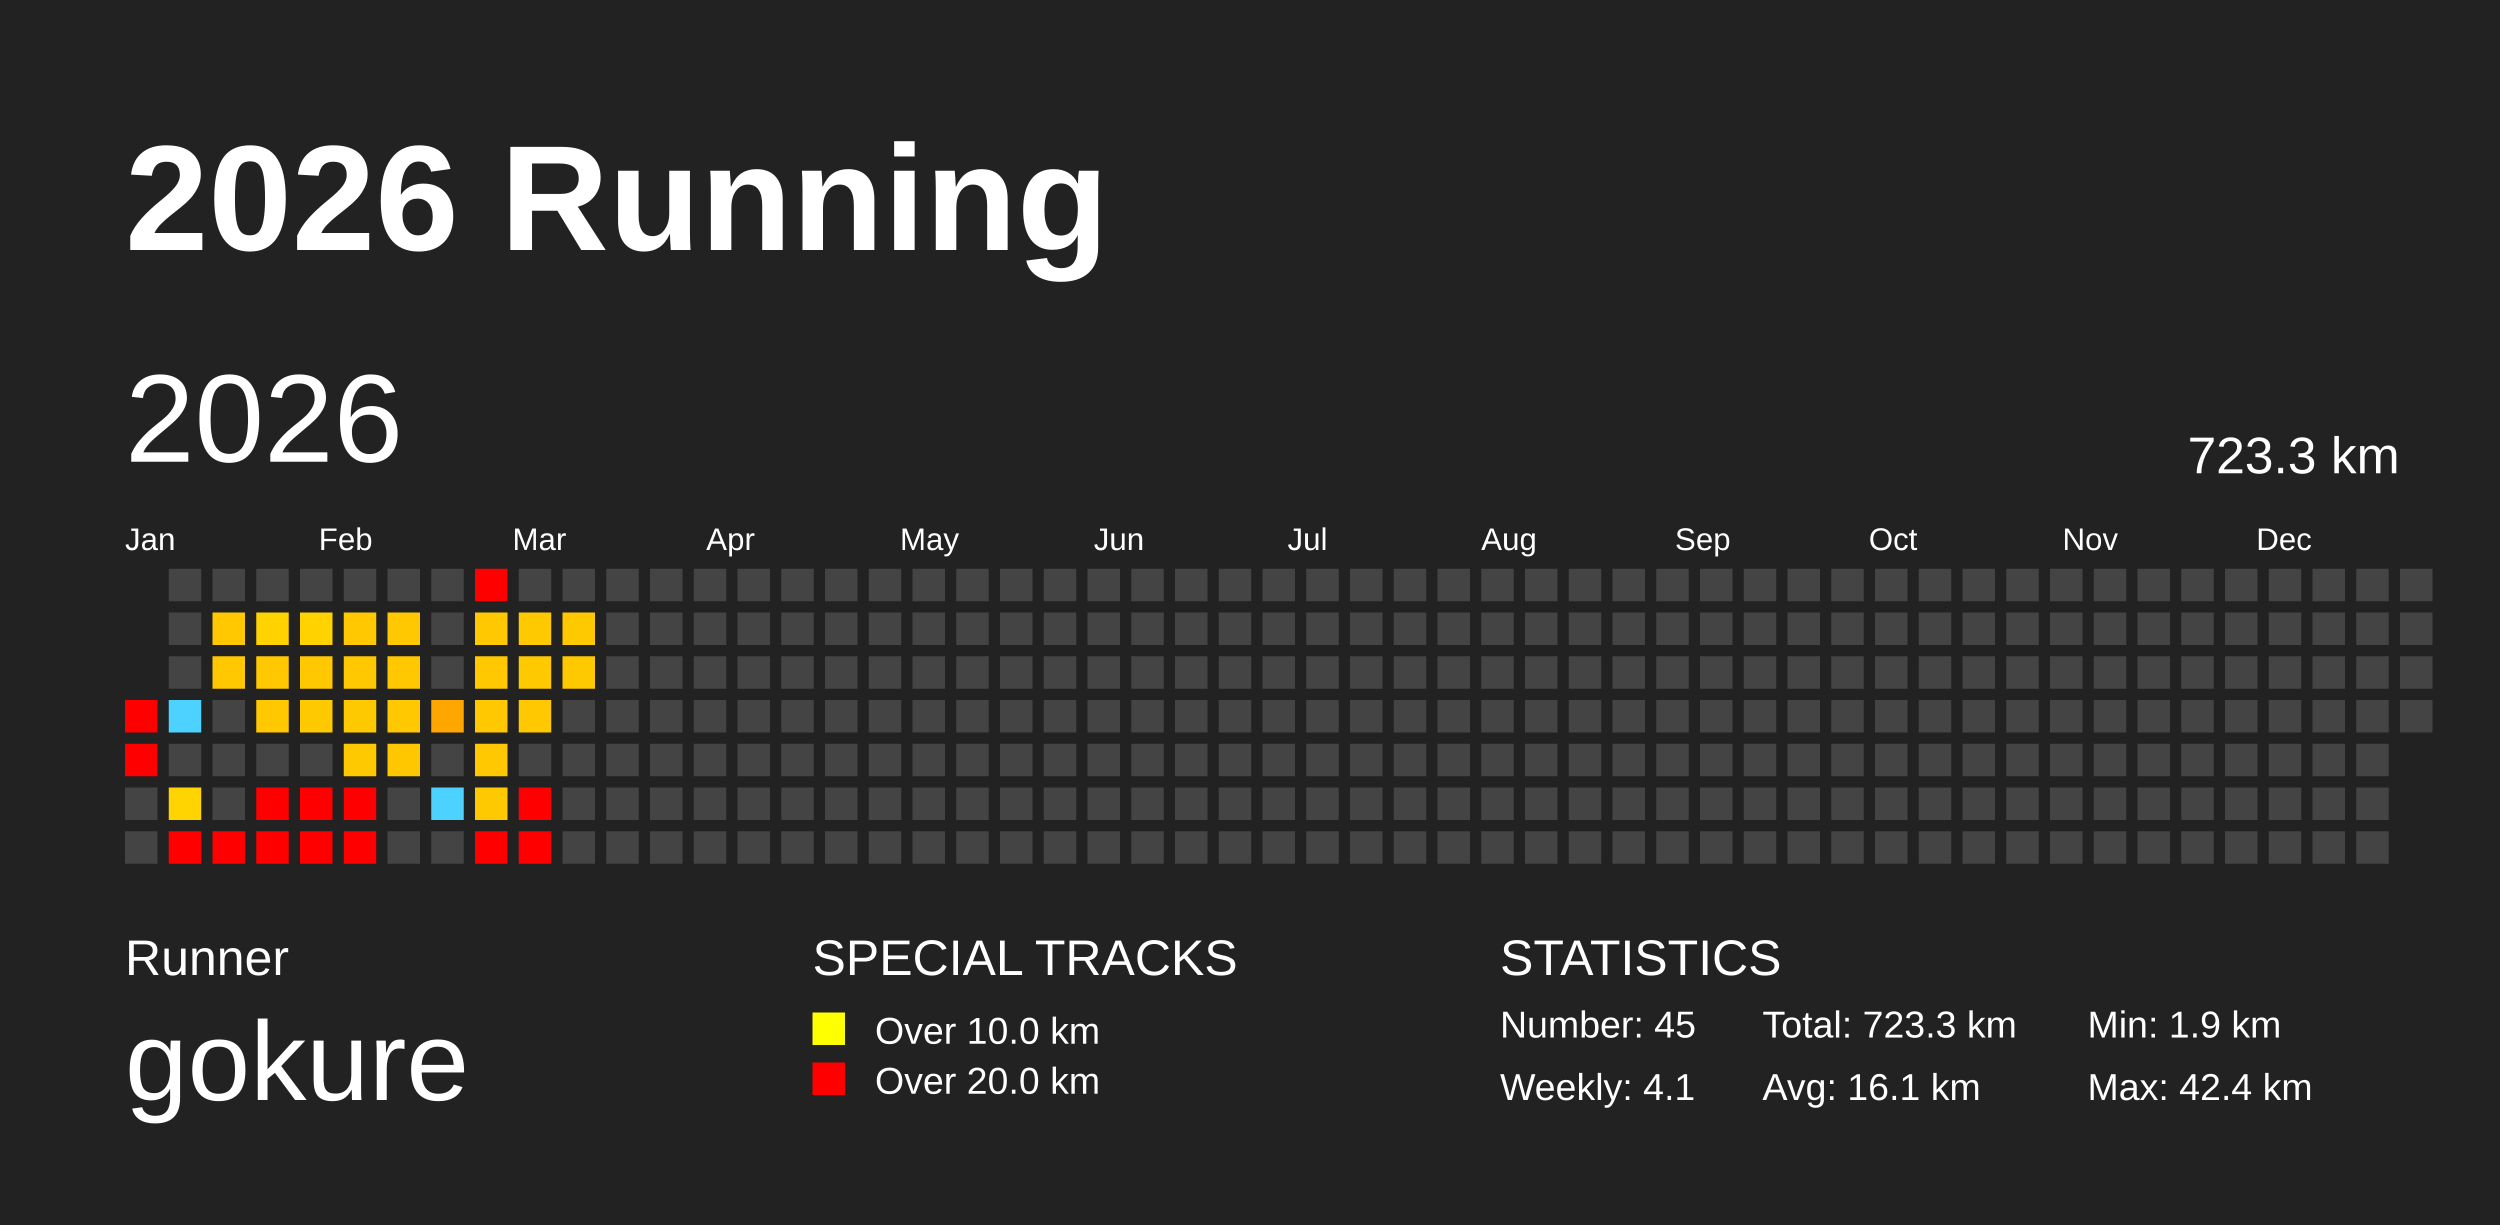
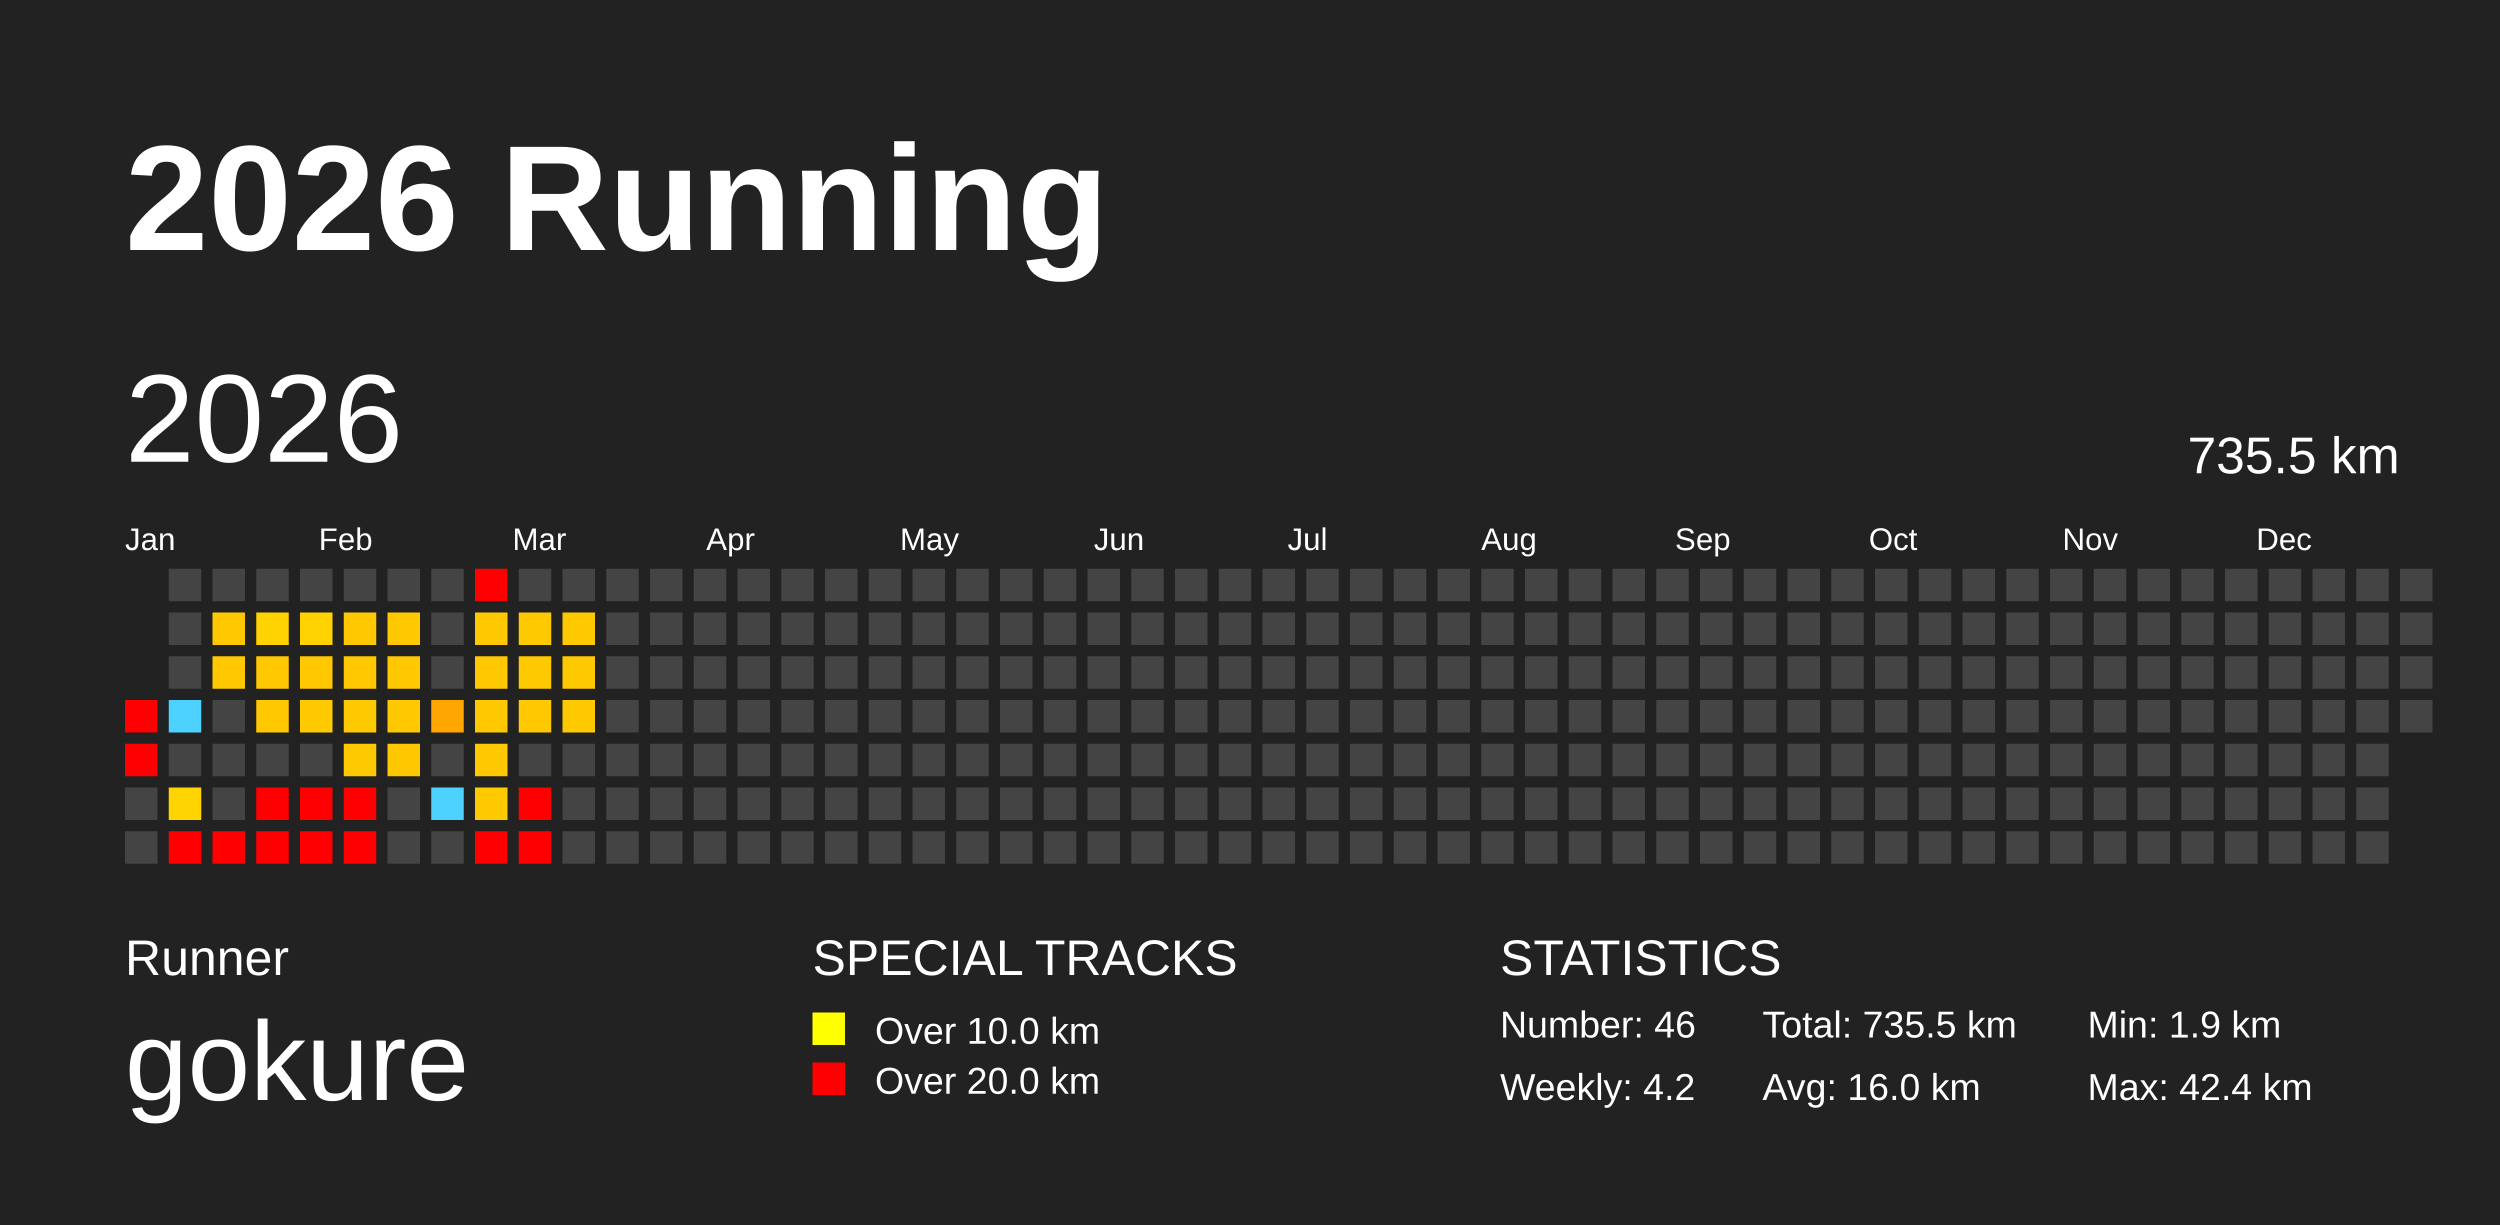
<svg xmlns="http://www.w3.org/2000/svg" baseProfile="full" height="98mm" version="1.1" viewBox="0,0,200,98" width="200mm">
  <defs />
  <rect fill="#222222" height="98" width="200" x="0" y="0" />
  <text fill="#FFFFFF" style="font-size:12px; font-family:Arial; font-weight:bold;" x="10" y="20">2026 Running</text>
  <text fill="#FFFFFF" style="font-size:4px; font-family:Arial" x="10" y="78">Runner</text>
  <text fill="#FFFFFF" style="font-size:9px; font-family:Arial" x="10" y="88">gokure</text>
  <text fill="#FFFFFF" style="font-size:4px; font-family:Arial" x="65" y="78">SPECIAL TRACKS</text>
  <rect fill="yellow" height="2.6" width="2.6" x="65" y="81" />
  <text fill="#FFFFFF" style="font-size:3px; font-family:Arial" x="70" y="83.5">Over 10.0 km</text>
  <rect fill="red" height="2.6" width="2.6" x="65" y="85" />
  <text fill="#FFFFFF" style="font-size:3px; font-family:Arial" x="70" y="87.5">Over 20.0 km</text>
  <text fill="#FFFFFF" style="font-size:4px; font-family:Arial" x="120" y="78">STATISTICS</text>
-   <text fill="#FFFFFF" style="font-size:3px; font-family:Arial" x="120" y="83">Number: 45</text>
-   <text fill="#FFFFFF" style="font-size:3px; font-family:Arial" x="120" y="88">Weekly: 4.1</text>
-   <text fill="#FFFFFF" style="font-size:3px; font-family:Arial" x="141" y="83">Total: 723.3 km</text>
-   <text fill="#FFFFFF" style="font-size:3px; font-family:Arial" x="141" y="88">Avg: 16.1 km</text>
+   <text fill="#FFFFFF" style="font-size:3px; font-family:Arial" x="120" y="83">Number: 46</text>
+   <text fill="#FFFFFF" style="font-size:3px; font-family:Arial" x="120" y="88">Weekly: 4.2</text>
+   <text fill="#FFFFFF" style="font-size:3px; font-family:Arial" x="141" y="83">Total: 735.5 km</text>
+   <text fill="#FFFFFF" style="font-size:3px; font-family:Arial" x="141" y="88">Avg: 16.0 km</text>
  <text fill="#FFFFFF" style="font-size:3px; font-family:Arial" x="167" y="83">Min: 1.9 km</text>
  <text fill="#FFFFFF" style="font-size:3px; font-family:Arial" x="167" y="88">Max: 42.4 km</text>
  <text dominant-baseline="hanging" fill="#FFFFFF" style="font-size:10.0px; font-family:Arial;" x="10" y="30">2026</text>
-   <text dominant-baseline="hanging" fill="#FFFFFF" style="font-size:4.125px; font-family:Arial;" x="175" y="35">723.3 km</text>
+   <text dominant-baseline="hanging" fill="#FFFFFF" style="font-size:4.125px; font-family:Arial;" x="175" y="35">735.5 km</text>
  <text fill="#FFFFFF" style="font-size:2.5px; font-family:Arial" x="10.0" y="44">Jan</text>
  <text fill="#FFFFFF" style="font-size:2.5px; font-family:Arial" x="25.5" y="44">Feb</text>
  <text fill="#FFFFFF" style="font-size:2.5px; font-family:Arial" x="41.0" y="44">Mar</text>
  <text fill="#FFFFFF" style="font-size:2.5px; font-family:Arial" x="56.5" y="44">Apr</text>
  <text fill="#FFFFFF" style="font-size:2.5px; font-family:Arial" x="72.0" y="44">May</text>
  <text fill="#FFFFFF" style="font-size:2.5px; font-family:Arial" x="87.5" y="44">Jun</text>
  <text fill="#FFFFFF" style="font-size:2.5px; font-family:Arial" x="103.0" y="44">Jul</text>
  <text fill="#FFFFFF" style="font-size:2.5px; font-family:Arial" x="118.5" y="44">Aug</text>
  <text fill="#FFFFFF" style="font-size:2.5px; font-family:Arial" x="134.0" y="44">Sep</text>
  <text fill="#FFFFFF" style="font-size:2.5px; font-family:Arial" x="149.5" y="44">Oct</text>
  <text fill="#FFFFFF" style="font-size:2.5px; font-family:Arial" x="165.0" y="44">Nov</text>
  <text fill="#FFFFFF" style="font-size:2.5px; font-family:Arial" x="180.5" y="44">Dec</text>
  <rect fill="red" height="2.6" width="2.6" x="10.0" y="56.0" />
  <rect fill="red" height="2.6" width="2.6" x="10.0" y="59.5" />
  <rect fill="#444444" height="2.6" width="2.6" x="10.0" y="63.0" />
  <rect fill="#444444" height="2.6" width="2.6" x="10.0" y="66.5" />
  <rect fill="#444444" height="2.6" width="2.6" x="13.5" y="45.5" />
  <rect fill="#444444" height="2.6" width="2.6" x="13.5" y="49.0" />
  <rect fill="#444444" height="2.6" width="2.6" x="13.5" y="52.5" />
  <rect fill="#4dd2ff" height="2.6" width="2.6" x="13.5" y="56.0" />
  <rect fill="#444444" height="2.6" width="2.6" x="13.5" y="59.5" />
  <rect fill="#ffd400" height="2.6" width="2.6" x="13.5" y="63.0" />
  <rect fill="red" height="2.6" width="2.6" x="13.5" y="66.5" />
  <rect fill="#444444" height="2.6" width="2.6" x="17.0" y="45.5" />
  <rect fill="#ffc800" height="2.6" width="2.6" x="17.0" y="49.0" />
  <rect fill="#ffc800" height="2.6" width="2.6" x="17.0" y="52.5" />
  <rect fill="#444444" height="2.6" width="2.6" x="17.0" y="56.0" />
  <rect fill="#444444" height="2.6" width="2.6" x="17.0" y="59.5" />
  <rect fill="#444444" height="2.6" width="2.6" x="17.0" y="63.0" />
  <rect fill="red" height="2.6" width="2.6" x="17.0" y="66.5" />
  <rect fill="#444444" height="2.6" width="2.6" x="20.5" y="45.5" />
  <rect fill="#ffd200" height="2.6" width="2.6" x="20.5" y="49.0" />
  <rect fill="#ffc800" height="2.6" width="2.6" x="20.5" y="52.5" />
  <rect fill="#ffc800" height="2.6" width="2.6" x="20.5" y="56.0" />
  <rect fill="#444444" height="2.6" width="2.6" x="20.5" y="59.5" />
  <rect fill="red" height="2.6" width="2.6" x="20.5" y="63.0" />
  <rect fill="red" height="2.6" width="2.6" x="20.5" y="66.5" />
  <rect fill="#444444" height="2.6" width="2.6" x="24.0" y="45.5" />
  <rect fill="#ffd200" height="2.6" width="2.6" x="24.0" y="49.0" />
  <rect fill="#ffc800" height="2.6" width="2.6" x="24.0" y="52.5" />
  <rect fill="#ffc900" height="2.6" width="2.6" x="24.0" y="56.0" />
  <rect fill="#444444" height="2.6" width="2.6" x="24.0" y="59.5" />
  <rect fill="red" height="2.6" width="2.6" x="24.0" y="63.0" />
  <rect fill="red" height="2.6" width="2.6" x="24.0" y="66.5" />
  <rect fill="#444444" height="2.6" width="2.6" x="27.5" y="45.5" />
  <rect fill="#ffc800" height="2.6" width="2.6" x="27.5" y="49.0" />
  <rect fill="#ffc800" height="2.6" width="2.6" x="27.5" y="52.5" />
  <rect fill="#ffc900" height="2.6" width="2.6" x="27.5" y="56.0" />
  <rect fill="#ffc900" height="2.6" width="2.6" x="27.5" y="59.5" />
  <rect fill="red" height="2.6" width="2.6" x="27.5" y="63.0" />
  <rect fill="red" height="2.6" width="2.6" x="27.5" y="66.5" />
  <rect fill="#444444" height="2.6" width="2.6" x="31.0" y="45.5" />
  <rect fill="#ffc800" height="2.6" width="2.6" x="31.0" y="49.0" />
  <rect fill="#ffc800" height="2.6" width="2.6" x="31.0" y="52.5" />
  <rect fill="#ffc800" height="2.6" width="2.6" x="31.0" y="56.0" />
  <rect fill="#ffc700" height="2.6" width="2.6" x="31.0" y="59.5" />
  <rect fill="#444444" height="2.6" width="2.6" x="31.0" y="63.0" />
  <rect fill="#444444" height="2.6" width="2.6" x="31.0" y="66.5" />
  <rect fill="#444444" height="2.6" width="2.6" x="34.5" y="45.5" />
  <rect fill="#444444" height="2.6" width="2.6" x="34.5" y="49.0" />
  <rect fill="#444444" height="2.6" width="2.6" x="34.5" y="52.5" />
  <rect fill="#ffa700" height="2.6" width="2.6" x="34.5" y="56.0" />
  <rect fill="#444444" height="2.6" width="2.6" x="34.5" y="59.5" />
  <rect fill="#4dd2ff" height="2.6" width="2.6" x="34.5" y="63.0" />
  <rect fill="#444444" height="2.6" width="2.6" x="34.5" y="66.5" />
  <rect fill="red" height="2.6" width="2.6" x="38.0" y="45.5" />
  <rect fill="#ffc800" height="2.6" width="2.6" x="38.0" y="49.0" />
  <rect fill="#ffc800" height="2.6" width="2.6" x="38.0" y="52.5" />
  <rect fill="#ffc800" height="2.6" width="2.6" x="38.0" y="56.0" />
  <rect fill="#ffc800" height="2.6" width="2.6" x="38.0" y="59.5" />
  <rect fill="#ffc900" height="2.6" width="2.6" x="38.0" y="63.0" />
  <rect fill="red" height="2.6" width="2.6" x="38.0" y="66.5" />
  <rect fill="#444444" height="2.6" width="2.6" x="41.5" y="45.5" />
  <rect fill="#ffc900" height="2.6" width="2.6" x="41.5" y="49.0" />
  <rect fill="#ffc900" height="2.6" width="2.6" x="41.5" y="52.5" />
  <rect fill="#ffc800" height="2.6" width="2.6" x="41.5" y="56.0" />
  <rect fill="#444444" height="2.6" width="2.6" x="41.5" y="59.5" />
  <rect fill="red" height="2.6" width="2.6" x="41.5" y="63.0" />
  <rect fill="red" height="2.6" width="2.6" x="41.5" y="66.5" />
  <rect fill="#444444" height="2.6" width="2.6" x="45.0" y="45.5" />
  <rect fill="#ffc900" height="2.6" width="2.6" x="45.0" y="49.0" />
  <rect fill="#ffc900" height="2.6" width="2.6" x="45.0" y="52.5" />
-   <rect fill="#444444" height="2.6" width="2.6" x="45.0" y="56.0" />
+   <rect fill="#ffc900" height="2.6" width="2.6" x="45.0" y="56.0" />
  <rect fill="#444444" height="2.6" width="2.6" x="45.0" y="59.5" />
  <rect fill="#444444" height="2.6" width="2.6" x="45.0" y="63.0" />
  <rect fill="#444444" height="2.6" width="2.6" x="45.0" y="66.5" />
  <rect fill="#444444" height="2.6" width="2.6" x="48.5" y="45.5" />
  <rect fill="#444444" height="2.6" width="2.6" x="48.5" y="49.0" />
  <rect fill="#444444" height="2.6" width="2.6" x="48.5" y="52.5" />
  <rect fill="#444444" height="2.6" width="2.6" x="48.5" y="56.0" />
  <rect fill="#444444" height="2.6" width="2.6" x="48.5" y="59.5" />
  <rect fill="#444444" height="2.6" width="2.6" x="48.5" y="63.0" />
  <rect fill="#444444" height="2.6" width="2.6" x="48.5" y="66.5" />
  <rect fill="#444444" height="2.6" width="2.6" x="52.0" y="45.5" />
  <rect fill="#444444" height="2.6" width="2.6" x="52.0" y="49.0" />
  <rect fill="#444444" height="2.6" width="2.6" x="52.0" y="52.5" />
  <rect fill="#444444" height="2.6" width="2.6" x="52.0" y="56.0" />
  <rect fill="#444444" height="2.6" width="2.6" x="52.0" y="59.5" />
  <rect fill="#444444" height="2.6" width="2.6" x="52.0" y="63.0" />
  <rect fill="#444444" height="2.6" width="2.6" x="52.0" y="66.5" />
  <rect fill="#444444" height="2.6" width="2.6" x="55.5" y="45.5" />
  <rect fill="#444444" height="2.6" width="2.6" x="55.5" y="49.0" />
  <rect fill="#444444" height="2.6" width="2.6" x="55.5" y="52.5" />
  <rect fill="#444444" height="2.6" width="2.6" x="55.5" y="56.0" />
  <rect fill="#444444" height="2.6" width="2.6" x="55.5" y="59.5" />
  <rect fill="#444444" height="2.6" width="2.6" x="55.5" y="63.0" />
  <rect fill="#444444" height="2.6" width="2.6" x="55.5" y="66.5" />
  <rect fill="#444444" height="2.6" width="2.6" x="59.0" y="45.5" />
  <rect fill="#444444" height="2.6" width="2.6" x="59.0" y="49.0" />
  <rect fill="#444444" height="2.6" width="2.6" x="59.0" y="52.5" />
  <rect fill="#444444" height="2.6" width="2.6" x="59.0" y="56.0" />
  <rect fill="#444444" height="2.6" width="2.6" x="59.0" y="59.5" />
  <rect fill="#444444" height="2.6" width="2.6" x="59.0" y="63.0" />
  <rect fill="#444444" height="2.6" width="2.6" x="59.0" y="66.5" />
  <rect fill="#444444" height="2.6" width="2.6" x="62.5" y="45.5" />
  <rect fill="#444444" height="2.6" width="2.6" x="62.5" y="49.0" />
  <rect fill="#444444" height="2.6" width="2.6" x="62.5" y="52.5" />
  <rect fill="#444444" height="2.6" width="2.6" x="62.5" y="56.0" />
  <rect fill="#444444" height="2.6" width="2.6" x="62.5" y="59.5" />
  <rect fill="#444444" height="2.6" width="2.6" x="62.5" y="63.0" />
  <rect fill="#444444" height="2.6" width="2.6" x="62.5" y="66.5" />
  <rect fill="#444444" height="2.6" width="2.6" x="66.0" y="45.5" />
  <rect fill="#444444" height="2.6" width="2.6" x="66.0" y="49.0" />
  <rect fill="#444444" height="2.6" width="2.6" x="66.0" y="52.5" />
  <rect fill="#444444" height="2.6" width="2.6" x="66.0" y="56.0" />
  <rect fill="#444444" height="2.6" width="2.6" x="66.0" y="59.5" />
  <rect fill="#444444" height="2.6" width="2.6" x="66.0" y="63.0" />
  <rect fill="#444444" height="2.6" width="2.6" x="66.0" y="66.5" />
  <rect fill="#444444" height="2.6" width="2.6" x="69.5" y="45.5" />
  <rect fill="#444444" height="2.6" width="2.6" x="69.5" y="49.0" />
  <rect fill="#444444" height="2.6" width="2.6" x="69.5" y="52.5" />
  <rect fill="#444444" height="2.6" width="2.6" x="69.5" y="56.0" />
  <rect fill="#444444" height="2.6" width="2.6" x="69.5" y="59.5" />
  <rect fill="#444444" height="2.6" width="2.6" x="69.5" y="63.0" />
  <rect fill="#444444" height="2.6" width="2.6" x="69.5" y="66.5" />
  <rect fill="#444444" height="2.6" width="2.6" x="73.0" y="45.5" />
  <rect fill="#444444" height="2.6" width="2.6" x="73.0" y="49.0" />
  <rect fill="#444444" height="2.6" width="2.6" x="73.0" y="52.5" />
  <rect fill="#444444" height="2.6" width="2.6" x="73.0" y="56.0" />
  <rect fill="#444444" height="2.6" width="2.6" x="73.0" y="59.5" />
  <rect fill="#444444" height="2.6" width="2.6" x="73.0" y="63.0" />
  <rect fill="#444444" height="2.6" width="2.6" x="73.0" y="66.5" />
  <rect fill="#444444" height="2.6" width="2.6" x="76.5" y="45.5" />
  <rect fill="#444444" height="2.6" width="2.6" x="76.5" y="49.0" />
  <rect fill="#444444" height="2.6" width="2.6" x="76.5" y="52.5" />
  <rect fill="#444444" height="2.6" width="2.6" x="76.5" y="56.0" />
  <rect fill="#444444" height="2.6" width="2.6" x="76.5" y="59.5" />
  <rect fill="#444444" height="2.6" width="2.6" x="76.5" y="63.0" />
  <rect fill="#444444" height="2.6" width="2.6" x="76.5" y="66.5" />
  <rect fill="#444444" height="2.6" width="2.6" x="80.0" y="45.5" />
  <rect fill="#444444" height="2.6" width="2.6" x="80.0" y="49.0" />
  <rect fill="#444444" height="2.6" width="2.6" x="80.0" y="52.5" />
  <rect fill="#444444" height="2.6" width="2.6" x="80.0" y="56.0" />
  <rect fill="#444444" height="2.6" width="2.6" x="80.0" y="59.5" />
  <rect fill="#444444" height="2.6" width="2.6" x="80.0" y="63.0" />
  <rect fill="#444444" height="2.6" width="2.6" x="80.0" y="66.5" />
  <rect fill="#444444" height="2.6" width="2.6" x="83.5" y="45.5" />
  <rect fill="#444444" height="2.6" width="2.6" x="83.5" y="49.0" />
  <rect fill="#444444" height="2.6" width="2.6" x="83.5" y="52.5" />
  <rect fill="#444444" height="2.6" width="2.6" x="83.5" y="56.0" />
  <rect fill="#444444" height="2.6" width="2.6" x="83.5" y="59.5" />
  <rect fill="#444444" height="2.6" width="2.6" x="83.5" y="63.0" />
  <rect fill="#444444" height="2.6" width="2.6" x="83.5" y="66.5" />
  <rect fill="#444444" height="2.6" width="2.6" x="87.0" y="45.5" />
  <rect fill="#444444" height="2.6" width="2.6" x="87.0" y="49.0" />
  <rect fill="#444444" height="2.6" width="2.6" x="87.0" y="52.5" />
  <rect fill="#444444" height="2.6" width="2.6" x="87.0" y="56.0" />
  <rect fill="#444444" height="2.6" width="2.6" x="87.0" y="59.5" />
  <rect fill="#444444" height="2.6" width="2.6" x="87.0" y="63.0" />
  <rect fill="#444444" height="2.6" width="2.6" x="87.0" y="66.5" />
  <rect fill="#444444" height="2.6" width="2.6" x="90.5" y="45.5" />
  <rect fill="#444444" height="2.6" width="2.6" x="90.5" y="49.0" />
  <rect fill="#444444" height="2.6" width="2.6" x="90.5" y="52.5" />
  <rect fill="#444444" height="2.6" width="2.6" x="90.5" y="56.0" />
  <rect fill="#444444" height="2.6" width="2.6" x="90.5" y="59.5" />
  <rect fill="#444444" height="2.6" width="2.6" x="90.5" y="63.0" />
  <rect fill="#444444" height="2.6" width="2.6" x="90.5" y="66.5" />
  <rect fill="#444444" height="2.6" width="2.6" x="94.0" y="45.5" />
  <rect fill="#444444" height="2.6" width="2.6" x="94.0" y="49.0" />
  <rect fill="#444444" height="2.6" width="2.6" x="94.0" y="52.5" />
  <rect fill="#444444" height="2.6" width="2.6" x="94.0" y="56.0" />
  <rect fill="#444444" height="2.6" width="2.6" x="94.0" y="59.5" />
  <rect fill="#444444" height="2.6" width="2.6" x="94.0" y="63.0" />
  <rect fill="#444444" height="2.6" width="2.6" x="94.0" y="66.5" />
  <rect fill="#444444" height="2.6" width="2.6" x="97.5" y="45.5" />
  <rect fill="#444444" height="2.6" width="2.6" x="97.5" y="49.0" />
  <rect fill="#444444" height="2.6" width="2.6" x="97.5" y="52.5" />
  <rect fill="#444444" height="2.6" width="2.6" x="97.5" y="56.0" />
  <rect fill="#444444" height="2.6" width="2.6" x="97.5" y="59.5" />
  <rect fill="#444444" height="2.6" width="2.6" x="97.5" y="63.0" />
  <rect fill="#444444" height="2.6" width="2.6" x="97.5" y="66.5" />
  <rect fill="#444444" height="2.6" width="2.6" x="101.0" y="45.5" />
  <rect fill="#444444" height="2.6" width="2.6" x="101.0" y="49.0" />
  <rect fill="#444444" height="2.6" width="2.6" x="101.0" y="52.5" />
  <rect fill="#444444" height="2.6" width="2.6" x="101.0" y="56.0" />
  <rect fill="#444444" height="2.6" width="2.6" x="101.0" y="59.5" />
  <rect fill="#444444" height="2.6" width="2.6" x="101.0" y="63.0" />
  <rect fill="#444444" height="2.6" width="2.6" x="101.0" y="66.5" />
  <rect fill="#444444" height="2.6" width="2.6" x="104.5" y="45.5" />
  <rect fill="#444444" height="2.6" width="2.6" x="104.5" y="49.0" />
  <rect fill="#444444" height="2.6" width="2.6" x="104.5" y="52.5" />
  <rect fill="#444444" height="2.6" width="2.6" x="104.5" y="56.0" />
  <rect fill="#444444" height="2.6" width="2.6" x="104.5" y="59.5" />
  <rect fill="#444444" height="2.6" width="2.6" x="104.5" y="63.0" />
  <rect fill="#444444" height="2.6" width="2.6" x="104.5" y="66.5" />
  <rect fill="#444444" height="2.6" width="2.6" x="108.0" y="45.5" />
  <rect fill="#444444" height="2.6" width="2.6" x="108.0" y="49.0" />
  <rect fill="#444444" height="2.6" width="2.6" x="108.0" y="52.5" />
  <rect fill="#444444" height="2.6" width="2.6" x="108.0" y="56.0" />
  <rect fill="#444444" height="2.6" width="2.6" x="108.0" y="59.5" />
  <rect fill="#444444" height="2.6" width="2.6" x="108.0" y="63.0" />
  <rect fill="#444444" height="2.6" width="2.6" x="108.0" y="66.5" />
  <rect fill="#444444" height="2.6" width="2.6" x="111.5" y="45.5" />
  <rect fill="#444444" height="2.6" width="2.6" x="111.5" y="49.0" />
  <rect fill="#444444" height="2.6" width="2.6" x="111.5" y="52.5" />
  <rect fill="#444444" height="2.6" width="2.6" x="111.5" y="56.0" />
  <rect fill="#444444" height="2.6" width="2.6" x="111.5" y="59.5" />
  <rect fill="#444444" height="2.6" width="2.6" x="111.5" y="63.0" />
  <rect fill="#444444" height="2.6" width="2.6" x="111.5" y="66.5" />
  <rect fill="#444444" height="2.6" width="2.6" x="115.0" y="45.5" />
  <rect fill="#444444" height="2.6" width="2.6" x="115.0" y="49.0" />
  <rect fill="#444444" height="2.6" width="2.6" x="115.0" y="52.5" />
  <rect fill="#444444" height="2.6" width="2.6" x="115.0" y="56.0" />
  <rect fill="#444444" height="2.6" width="2.6" x="115.0" y="59.5" />
  <rect fill="#444444" height="2.6" width="2.6" x="115.0" y="63.0" />
  <rect fill="#444444" height="2.6" width="2.6" x="115.0" y="66.5" />
  <rect fill="#444444" height="2.6" width="2.6" x="118.5" y="45.5" />
  <rect fill="#444444" height="2.6" width="2.6" x="118.5" y="49.0" />
  <rect fill="#444444" height="2.6" width="2.6" x="118.5" y="52.5" />
  <rect fill="#444444" height="2.6" width="2.6" x="118.5" y="56.0" />
  <rect fill="#444444" height="2.6" width="2.6" x="118.5" y="59.5" />
  <rect fill="#444444" height="2.6" width="2.6" x="118.5" y="63.0" />
  <rect fill="#444444" height="2.6" width="2.6" x="118.5" y="66.5" />
  <rect fill="#444444" height="2.6" width="2.6" x="122.0" y="45.5" />
  <rect fill="#444444" height="2.6" width="2.6" x="122.0" y="49.0" />
  <rect fill="#444444" height="2.6" width="2.6" x="122.0" y="52.5" />
  <rect fill="#444444" height="2.6" width="2.6" x="122.0" y="56.0" />
  <rect fill="#444444" height="2.6" width="2.6" x="122.0" y="59.5" />
  <rect fill="#444444" height="2.6" width="2.6" x="122.0" y="63.0" />
  <rect fill="#444444" height="2.6" width="2.6" x="122.0" y="66.5" />
  <rect fill="#444444" height="2.6" width="2.6" x="125.5" y="45.5" />
  <rect fill="#444444" height="2.6" width="2.6" x="125.5" y="49.0" />
  <rect fill="#444444" height="2.6" width="2.6" x="125.5" y="52.5" />
  <rect fill="#444444" height="2.6" width="2.6" x="125.5" y="56.0" />
  <rect fill="#444444" height="2.6" width="2.6" x="125.5" y="59.5" />
  <rect fill="#444444" height="2.6" width="2.6" x="125.5" y="63.0" />
  <rect fill="#444444" height="2.6" width="2.6" x="125.5" y="66.5" />
  <rect fill="#444444" height="2.6" width="2.6" x="129.0" y="45.5" />
  <rect fill="#444444" height="2.6" width="2.6" x="129.0" y="49.0" />
  <rect fill="#444444" height="2.6" width="2.6" x="129.0" y="52.5" />
  <rect fill="#444444" height="2.6" width="2.6" x="129.0" y="56.0" />
  <rect fill="#444444" height="2.6" width="2.6" x="129.0" y="59.5" />
  <rect fill="#444444" height="2.6" width="2.6" x="129.0" y="63.0" />
  <rect fill="#444444" height="2.6" width="2.6" x="129.0" y="66.5" />
  <rect fill="#444444" height="2.6" width="2.6" x="132.5" y="45.5" />
  <rect fill="#444444" height="2.6" width="2.6" x="132.5" y="49.0" />
  <rect fill="#444444" height="2.6" width="2.6" x="132.5" y="52.5" />
  <rect fill="#444444" height="2.6" width="2.6" x="132.5" y="56.0" />
  <rect fill="#444444" height="2.6" width="2.6" x="132.5" y="59.5" />
  <rect fill="#444444" height="2.6" width="2.6" x="132.5" y="63.0" />
  <rect fill="#444444" height="2.6" width="2.6" x="132.5" y="66.5" />
  <rect fill="#444444" height="2.6" width="2.6" x="136.0" y="45.5" />
  <rect fill="#444444" height="2.6" width="2.6" x="136.0" y="49.0" />
  <rect fill="#444444" height="2.6" width="2.6" x="136.0" y="52.5" />
  <rect fill="#444444" height="2.6" width="2.6" x="136.0" y="56.0" />
  <rect fill="#444444" height="2.6" width="2.6" x="136.0" y="59.5" />
  <rect fill="#444444" height="2.6" width="2.6" x="136.0" y="63.0" />
  <rect fill="#444444" height="2.6" width="2.6" x="136.0" y="66.5" />
  <rect fill="#444444" height="2.6" width="2.6" x="139.5" y="45.5" />
  <rect fill="#444444" height="2.6" width="2.6" x="139.5" y="49.0" />
  <rect fill="#444444" height="2.6" width="2.6" x="139.5" y="52.5" />
  <rect fill="#444444" height="2.6" width="2.6" x="139.5" y="56.0" />
  <rect fill="#444444" height="2.6" width="2.6" x="139.5" y="59.5" />
  <rect fill="#444444" height="2.6" width="2.6" x="139.5" y="63.0" />
  <rect fill="#444444" height="2.6" width="2.6" x="139.5" y="66.5" />
  <rect fill="#444444" height="2.6" width="2.6" x="143.0" y="45.5" />
  <rect fill="#444444" height="2.6" width="2.6" x="143.0" y="49.0" />
  <rect fill="#444444" height="2.6" width="2.6" x="143.0" y="52.5" />
  <rect fill="#444444" height="2.6" width="2.6" x="143.0" y="56.0" />
  <rect fill="#444444" height="2.6" width="2.6" x="143.0" y="59.5" />
  <rect fill="#444444" height="2.6" width="2.6" x="143.0" y="63.0" />
  <rect fill="#444444" height="2.6" width="2.6" x="143.0" y="66.5" />
  <rect fill="#444444" height="2.6" width="2.6" x="146.5" y="45.5" />
  <rect fill="#444444" height="2.6" width="2.6" x="146.5" y="49.0" />
  <rect fill="#444444" height="2.6" width="2.6" x="146.5" y="52.5" />
  <rect fill="#444444" height="2.6" width="2.6" x="146.5" y="56.0" />
  <rect fill="#444444" height="2.6" width="2.6" x="146.5" y="59.5" />
  <rect fill="#444444" height="2.6" width="2.6" x="146.5" y="63.0" />
  <rect fill="#444444" height="2.6" width="2.6" x="146.5" y="66.5" />
  <rect fill="#444444" height="2.6" width="2.6" x="150.0" y="45.5" />
  <rect fill="#444444" height="2.6" width="2.6" x="150.0" y="49.0" />
  <rect fill="#444444" height="2.6" width="2.6" x="150.0" y="52.5" />
  <rect fill="#444444" height="2.6" width="2.6" x="150.0" y="56.0" />
  <rect fill="#444444" height="2.6" width="2.6" x="150.0" y="59.5" />
  <rect fill="#444444" height="2.6" width="2.6" x="150.0" y="63.0" />
  <rect fill="#444444" height="2.6" width="2.6" x="150.0" y="66.5" />
  <rect fill="#444444" height="2.6" width="2.6" x="153.5" y="45.5" />
  <rect fill="#444444" height="2.6" width="2.6" x="153.5" y="49.0" />
  <rect fill="#444444" height="2.6" width="2.6" x="153.5" y="52.5" />
  <rect fill="#444444" height="2.6" width="2.6" x="153.5" y="56.0" />
  <rect fill="#444444" height="2.6" width="2.6" x="153.5" y="59.5" />
  <rect fill="#444444" height="2.6" width="2.6" x="153.5" y="63.0" />
  <rect fill="#444444" height="2.6" width="2.6" x="153.5" y="66.5" />
  <rect fill="#444444" height="2.6" width="2.6" x="157.0" y="45.5" />
  <rect fill="#444444" height="2.6" width="2.6" x="157.0" y="49.0" />
  <rect fill="#444444" height="2.6" width="2.6" x="157.0" y="52.5" />
  <rect fill="#444444" height="2.6" width="2.6" x="157.0" y="56.0" />
  <rect fill="#444444" height="2.6" width="2.6" x="157.0" y="59.5" />
  <rect fill="#444444" height="2.6" width="2.6" x="157.0" y="63.0" />
  <rect fill="#444444" height="2.6" width="2.6" x="157.0" y="66.5" />
  <rect fill="#444444" height="2.6" width="2.6" x="160.5" y="45.5" />
  <rect fill="#444444" height="2.6" width="2.6" x="160.5" y="49.0" />
  <rect fill="#444444" height="2.6" width="2.6" x="160.5" y="52.5" />
  <rect fill="#444444" height="2.6" width="2.6" x="160.5" y="56.0" />
  <rect fill="#444444" height="2.6" width="2.6" x="160.5" y="59.5" />
  <rect fill="#444444" height="2.6" width="2.6" x="160.5" y="63.0" />
  <rect fill="#444444" height="2.6" width="2.6" x="160.5" y="66.5" />
  <rect fill="#444444" height="2.6" width="2.6" x="164.0" y="45.5" />
  <rect fill="#444444" height="2.6" width="2.6" x="164.0" y="49.0" />
  <rect fill="#444444" height="2.6" width="2.6" x="164.0" y="52.5" />
  <rect fill="#444444" height="2.6" width="2.6" x="164.0" y="56.0" />
  <rect fill="#444444" height="2.6" width="2.6" x="164.0" y="59.5" />
  <rect fill="#444444" height="2.6" width="2.6" x="164.0" y="63.0" />
  <rect fill="#444444" height="2.6" width="2.6" x="164.0" y="66.5" />
  <rect fill="#444444" height="2.6" width="2.6" x="167.5" y="45.5" />
  <rect fill="#444444" height="2.6" width="2.6" x="167.5" y="49.0" />
  <rect fill="#444444" height="2.6" width="2.6" x="167.5" y="52.5" />
  <rect fill="#444444" height="2.6" width="2.6" x="167.5" y="56.0" />
  <rect fill="#444444" height="2.6" width="2.6" x="167.5" y="59.5" />
  <rect fill="#444444" height="2.6" width="2.6" x="167.5" y="63.0" />
  <rect fill="#444444" height="2.6" width="2.6" x="167.5" y="66.5" />
  <rect fill="#444444" height="2.6" width="2.6" x="171.0" y="45.5" />
  <rect fill="#444444" height="2.6" width="2.6" x="171.0" y="49.0" />
  <rect fill="#444444" height="2.6" width="2.6" x="171.0" y="52.5" />
  <rect fill="#444444" height="2.6" width="2.6" x="171.0" y="56.0" />
  <rect fill="#444444" height="2.6" width="2.6" x="171.0" y="59.5" />
  <rect fill="#444444" height="2.6" width="2.6" x="171.0" y="63.0" />
  <rect fill="#444444" height="2.6" width="2.6" x="171.0" y="66.5" />
  <rect fill="#444444" height="2.6" width="2.6" x="174.5" y="45.5" />
  <rect fill="#444444" height="2.6" width="2.6" x="174.5" y="49.0" />
  <rect fill="#444444" height="2.6" width="2.6" x="174.5" y="52.5" />
  <rect fill="#444444" height="2.6" width="2.6" x="174.5" y="56.0" />
  <rect fill="#444444" height="2.6" width="2.6" x="174.5" y="59.5" />
  <rect fill="#444444" height="2.6" width="2.6" x="174.5" y="63.0" />
  <rect fill="#444444" height="2.6" width="2.6" x="174.5" y="66.5" />
  <rect fill="#444444" height="2.6" width="2.6" x="178.0" y="45.5" />
  <rect fill="#444444" height="2.6" width="2.6" x="178.0" y="49.0" />
  <rect fill="#444444" height="2.6" width="2.6" x="178.0" y="52.5" />
  <rect fill="#444444" height="2.6" width="2.6" x="178.0" y="56.0" />
  <rect fill="#444444" height="2.6" width="2.6" x="178.0" y="59.5" />
  <rect fill="#444444" height="2.6" width="2.6" x="178.0" y="63.0" />
  <rect fill="#444444" height="2.6" width="2.6" x="178.0" y="66.5" />
  <rect fill="#444444" height="2.6" width="2.6" x="181.5" y="45.5" />
  <rect fill="#444444" height="2.6" width="2.6" x="181.5" y="49.0" />
  <rect fill="#444444" height="2.6" width="2.6" x="181.5" y="52.5" />
  <rect fill="#444444" height="2.6" width="2.6" x="181.5" y="56.0" />
  <rect fill="#444444" height="2.6" width="2.6" x="181.5" y="59.5" />
  <rect fill="#444444" height="2.6" width="2.6" x="181.5" y="63.0" />
  <rect fill="#444444" height="2.6" width="2.6" x="181.5" y="66.5" />
  <rect fill="#444444" height="2.6" width="2.6" x="185.0" y="45.5" />
  <rect fill="#444444" height="2.6" width="2.6" x="185.0" y="49.0" />
  <rect fill="#444444" height="2.6" width="2.6" x="185.0" y="52.5" />
  <rect fill="#444444" height="2.6" width="2.6" x="185.0" y="56.0" />
  <rect fill="#444444" height="2.6" width="2.6" x="185.0" y="59.5" />
  <rect fill="#444444" height="2.6" width="2.6" x="185.0" y="63.0" />
  <rect fill="#444444" height="2.6" width="2.6" x="185.0" y="66.5" />
  <rect fill="#444444" height="2.6" width="2.6" x="188.5" y="45.5" />
  <rect fill="#444444" height="2.6" width="2.6" x="188.5" y="49.0" />
  <rect fill="#444444" height="2.6" width="2.6" x="188.5" y="52.5" />
  <rect fill="#444444" height="2.6" width="2.6" x="188.5" y="56.0" />
  <rect fill="#444444" height="2.6" width="2.6" x="188.5" y="59.5" />
  <rect fill="#444444" height="2.6" width="2.6" x="188.5" y="63.0" />
  <rect fill="#444444" height="2.6" width="2.6" x="188.5" y="66.5" />
  <rect fill="#444444" height="2.6" width="2.6" x="192.0" y="45.5" />
  <rect fill="#444444" height="2.6" width="2.6" x="192.0" y="49.0" />
  <rect fill="#444444" height="2.6" width="2.6" x="192.0" y="52.5" />
  <rect fill="#444444" height="2.6" width="2.6" x="192.0" y="56.0" />
</svg>
